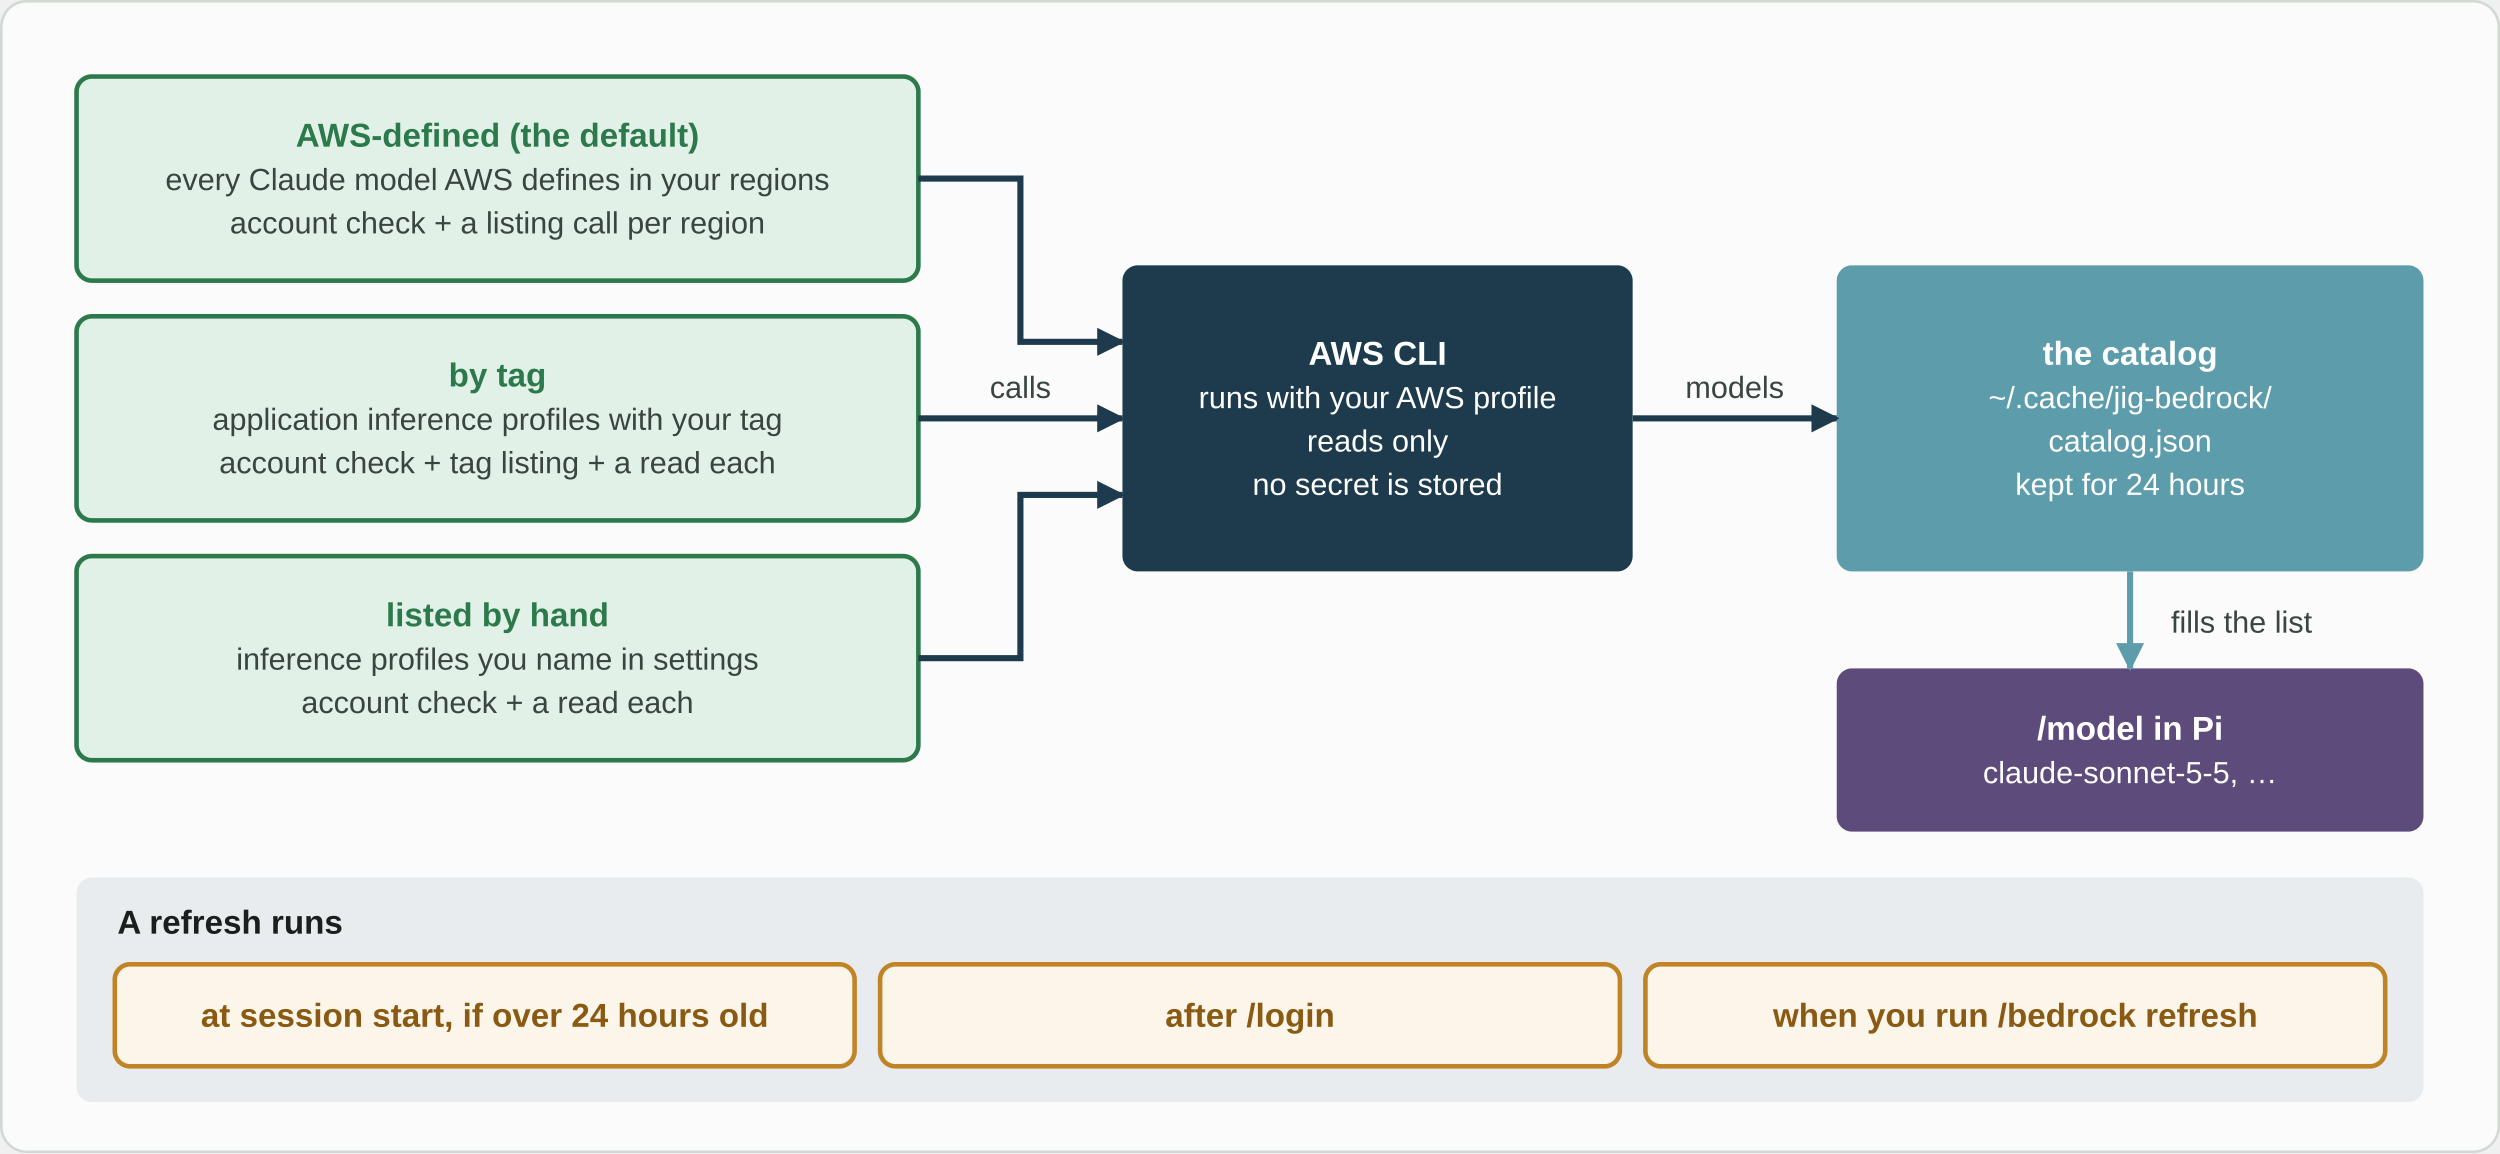
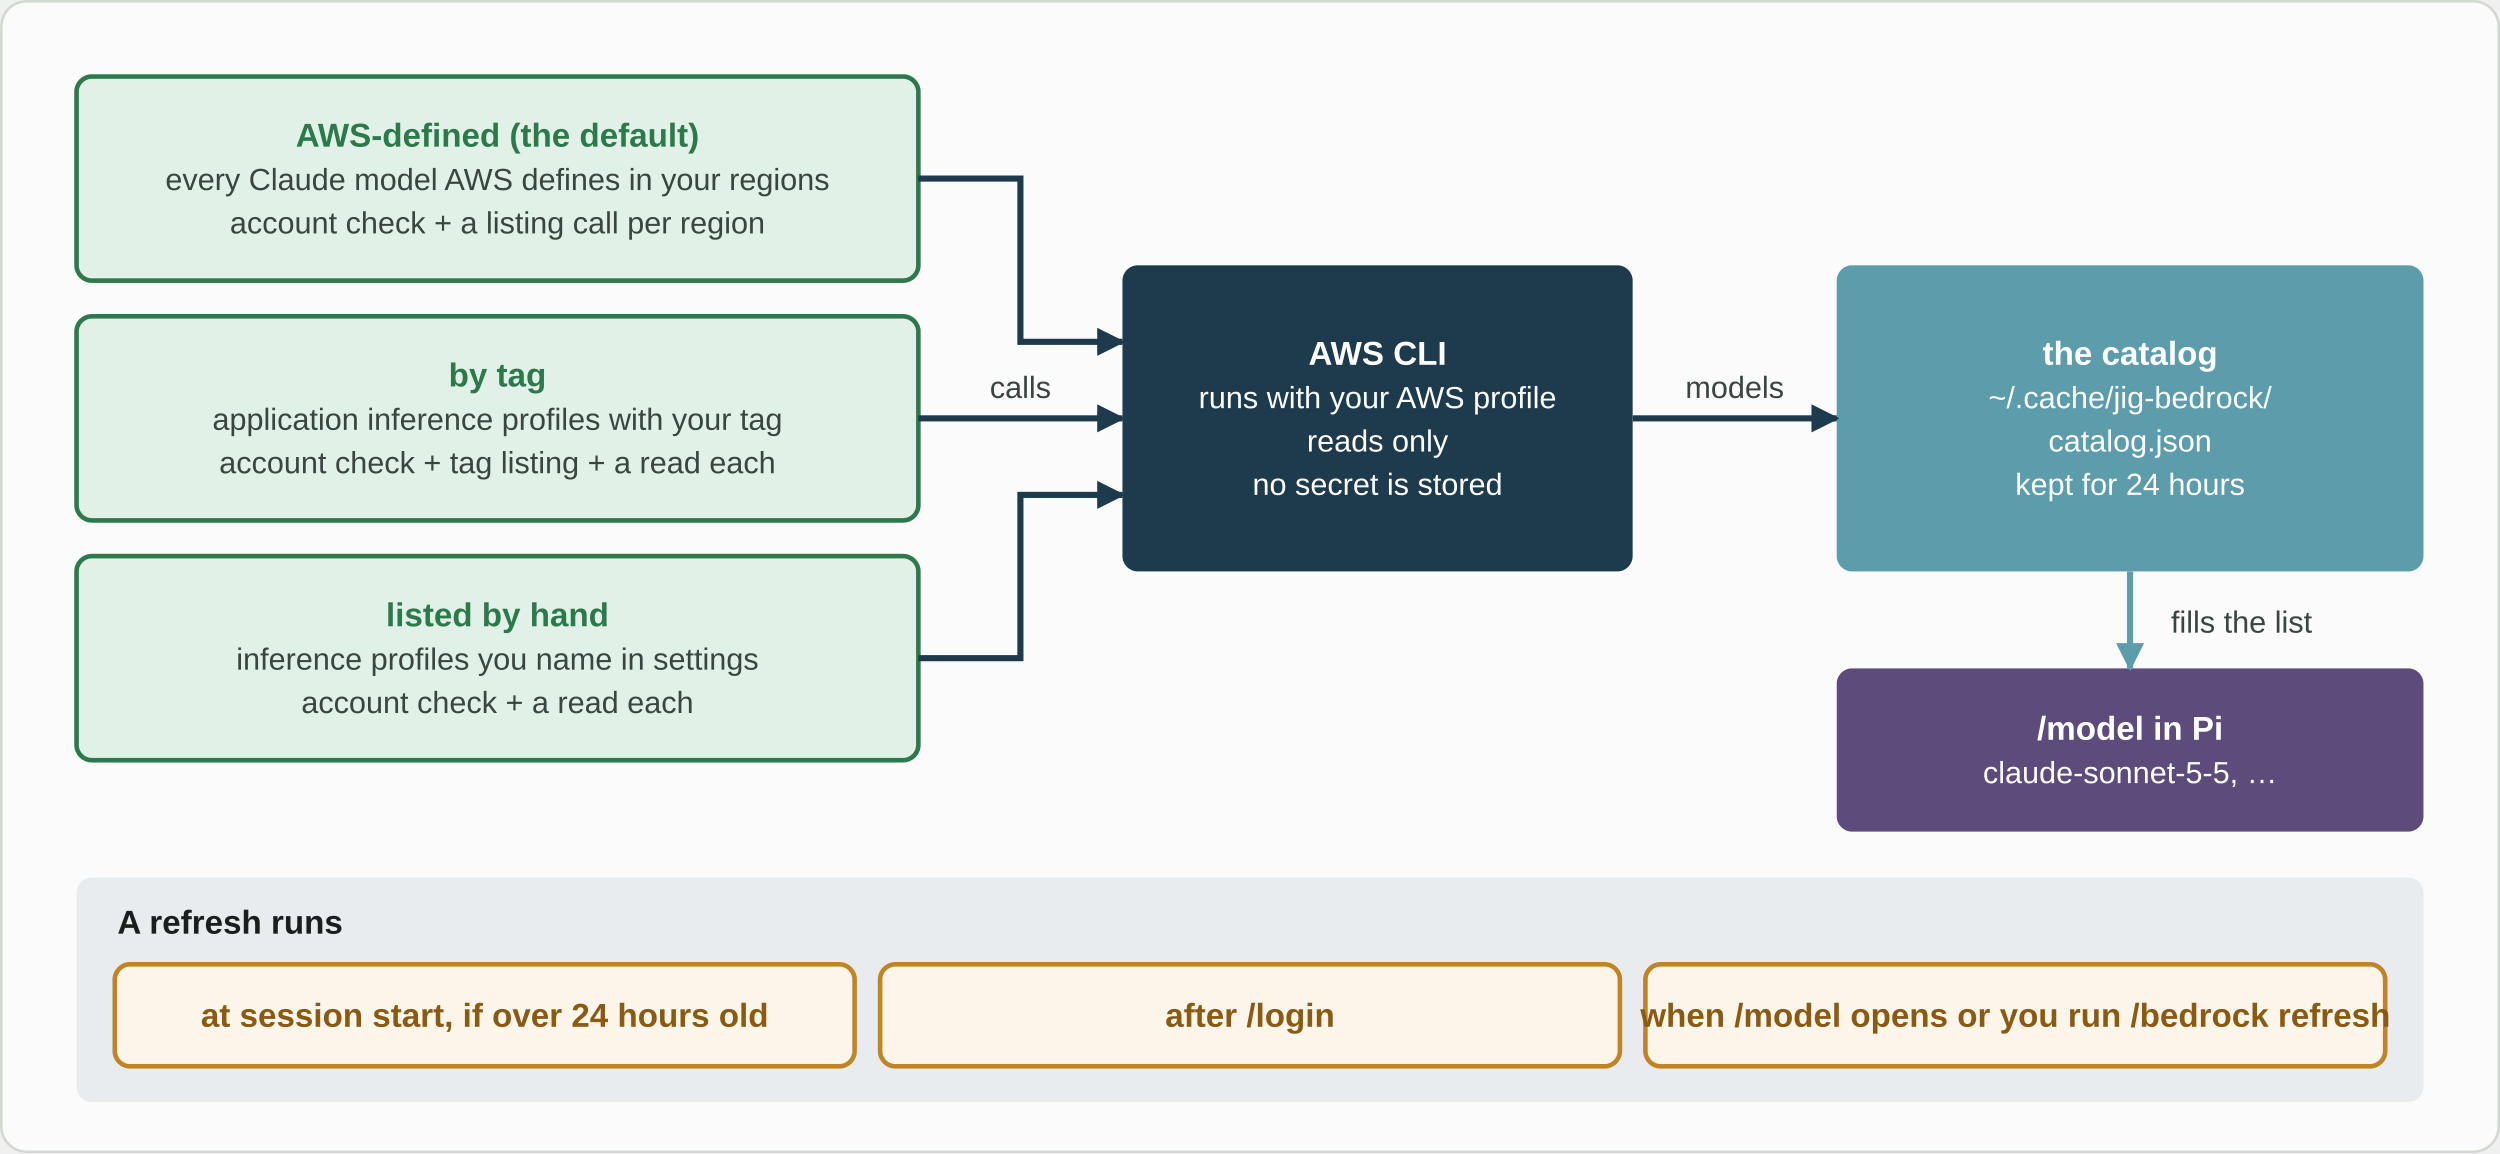
<svg xmlns="http://www.w3.org/2000/svg" width="980" height="452" viewBox="0 0 980 452" role="img" aria-label="How the models are found. There are three ways. AWS-defined, the default: every Claude inference profile AWS defines in your regions, found with one account check and a listing call per region. By tag: the application inference profiles that carry your tag, found with an account check, a tag listing per region and one read for each. Listed by hand: the inference profiles you name in the settings, found with an account check and one read for each. All three run the AWS CLI with your AWS profile and only read; no secret is stored. The result is the catalog, the file catalog.json in the cache folder jig-bedrock, kept for 24 hours, and it fills the model list of Pi. A refresh runs at session start when the catalog is over 24 hours old, after login, and when you run bedrock refresh." font-family="IBM Plex Sans, Segoe UI, Arial, sans-serif">
  <rect x="0.5" y="0.5" width="979" height="451" rx="10" fill="#FAFBFA" stroke="#D2D9D3" />
  <defs>
    <marker id="discovery-head-1d3b4d-11" viewBox="0 0 10 10" refX="9" refY="5" markerUnits="userSpaceOnUse" markerWidth="11" markerHeight="11" orient="auto">
      <path d="M0,0 L10,5 L0,10 z" fill="#1D3B4D" />
    </marker>
    <marker id="discovery-head-5c9cab-11" viewBox="0 0 10 10" refX="9" refY="5" markerUnits="userSpaceOnUse" markerWidth="11" markerHeight="11" orient="auto">
      <path d="M0,0 L10,5 L0,10 z" fill="#5C9CAB" />
    </marker>
  </defs>
  <rect x="30" y="30" width="330" height="80" rx="6" fill="#E2F1E7" stroke="#2C7A4B" stroke-width="1.8" />
  <text x="195" y="57.5" font-size="13" fill="#2C7A4B" font-weight="700" text-anchor="middle">AWS-defined (the default)</text>
  <text x="195" y="74.5" font-size="12" fill="#3A4440" text-anchor="middle">every Claude model AWS defines in your regions</text>
  <text x="195" y="91.5" font-size="12" fill="#3A4440" text-anchor="middle">account check + a listing call per region</text>
  <rect x="30" y="124" width="330" height="80" rx="6" fill="#E2F1E7" stroke="#2C7A4B" stroke-width="1.8" />
  <text x="195" y="151.5" font-size="13" fill="#2C7A4B" font-weight="700" text-anchor="middle">by tag</text>
  <text x="195" y="168.5" font-size="12" fill="#3A4440" text-anchor="middle">application inference profiles with your tag</text>
  <text x="195" y="185.5" font-size="12" fill="#3A4440" text-anchor="middle">account check + tag listing + a read each</text>
  <rect x="30" y="218" width="330" height="80" rx="6" fill="#E2F1E7" stroke="#2C7A4B" stroke-width="1.8" />
  <text x="195" y="245.5" font-size="13" fill="#2C7A4B" font-weight="700" text-anchor="middle">listed by hand</text>
  <text x="195" y="262.5" font-size="12" fill="#3A4440" text-anchor="middle">inference profiles you name in settings</text>
  <text x="195" y="279.5" font-size="12" fill="#3A4440" text-anchor="middle">account check + a read each</text>
  <rect x="440" y="104" width="200" height="120" rx="6" fill="#1D3B4D" />
  <text x="540" y="143.0" font-size="13" fill="#FFFFFF" font-weight="700" text-anchor="middle">AWS CLI</text>
  <text x="540" y="160.0" font-size="12" fill="#FFFFFF" text-anchor="middle">runs with your AWS profile</text>
  <text x="540" y="177.0" font-size="12" fill="#FFFFFF" text-anchor="middle">reads only</text>
  <text x="540" y="194.0" font-size="12" fill="#FFFFFF" text-anchor="middle">no secret is stored</text>
  <path d="M360 70 H400 V134 H440" fill="none" stroke="#1D3B4D" stroke-width="2.4" marker-end="url(#discovery-head-1d3b4d-11)" />
  <path d="M360 164 H440" fill="none" stroke="#1D3B4D" stroke-width="2.4" marker-end="url(#discovery-head-1d3b4d-11)" />
  <path d="M360 258 H400 V194 H440" fill="none" stroke="#1D3B4D" stroke-width="2.4" marker-end="url(#discovery-head-1d3b4d-11)" />
  <text x="400" y="156" font-size="12" fill="#3A4440" text-anchor="middle">calls</text>
  <rect x="720" y="104" width="230" height="120" rx="6" fill="#5C9CAB" />
  <text x="835" y="143.0" font-size="13" fill="#FFFFFF" font-weight="700" text-anchor="middle">the catalog</text>
  <text x="835" y="160.0" font-size="12" fill="#FFFFFF" text-anchor="middle">~/.cache/jig-bedrock/</text>
  <text x="835" y="177.0" font-size="12" fill="#FFFFFF" text-anchor="middle">catalog.json</text>
  <text x="835" y="194.0" font-size="12" fill="#FFFFFF" text-anchor="middle">kept for 24 hours</text>
  <path d="M640 164 H720" fill="none" stroke="#1D3B4D" stroke-width="2.4" marker-end="url(#discovery-head-1d3b4d-11)" />
  <text x="680" y="156" font-size="12" fill="#3A4440" text-anchor="middle">models</text>
  <rect x="720" y="262" width="230" height="64" rx="6" fill="#5D4B7C" />
  <text x="835" y="290.0" font-size="13" fill="#FFFFFF" font-weight="700" text-anchor="middle">/model in Pi</text>
  <text x="835" y="307.0" font-size="12" fill="#FFFFFF" text-anchor="middle">claude-sonnet-5-5, …</text>
  <path d="M835 224 V262" fill="none" stroke="#5C9CAB" stroke-width="2.4" marker-end="url(#discovery-head-5c9cab-11)" />
  <text x="851" y="248" font-size="12" fill="#3A4440">fills the list</text>
  <rect x="30" y="344" width="920" height="88" rx="6" fill="#E8ECEE" />
  <text x="46" y="366" font-size="13" fill="#1A1F1D" font-weight="700">A refresh runs</text>
  <rect x="45" y="378" width="290" height="40" rx="6" fill="#FBF5EA" stroke="#C08326" stroke-width="1.8" />
  <text x="190" y="402.5" font-size="13" fill="#8A5A12" font-weight="700" text-anchor="middle">at session start, if over 24 hours old</text>
  <rect x="345" y="378" width="290" height="40" rx="6" fill="#FBF5EA" stroke="#C08326" stroke-width="1.8" />
  <text x="490" y="402.5" font-size="13" fill="#8A5A12" font-weight="700" text-anchor="middle">after /login</text>
  <rect x="645" y="378" width="290" height="40" rx="6" fill="#FBF5EA" stroke="#C08326" stroke-width="1.8" />
-   <text x="790" y="402.5" font-size="13" fill="#8A5A12" font-weight="700" text-anchor="middle">when you run /bedrock refresh</text>
+   <text x="790" y="402.5" font-size="13" fill="#8A5A12" font-weight="700" text-anchor="middle">when /model opens or you run /bedrock refresh</text>
</svg>
